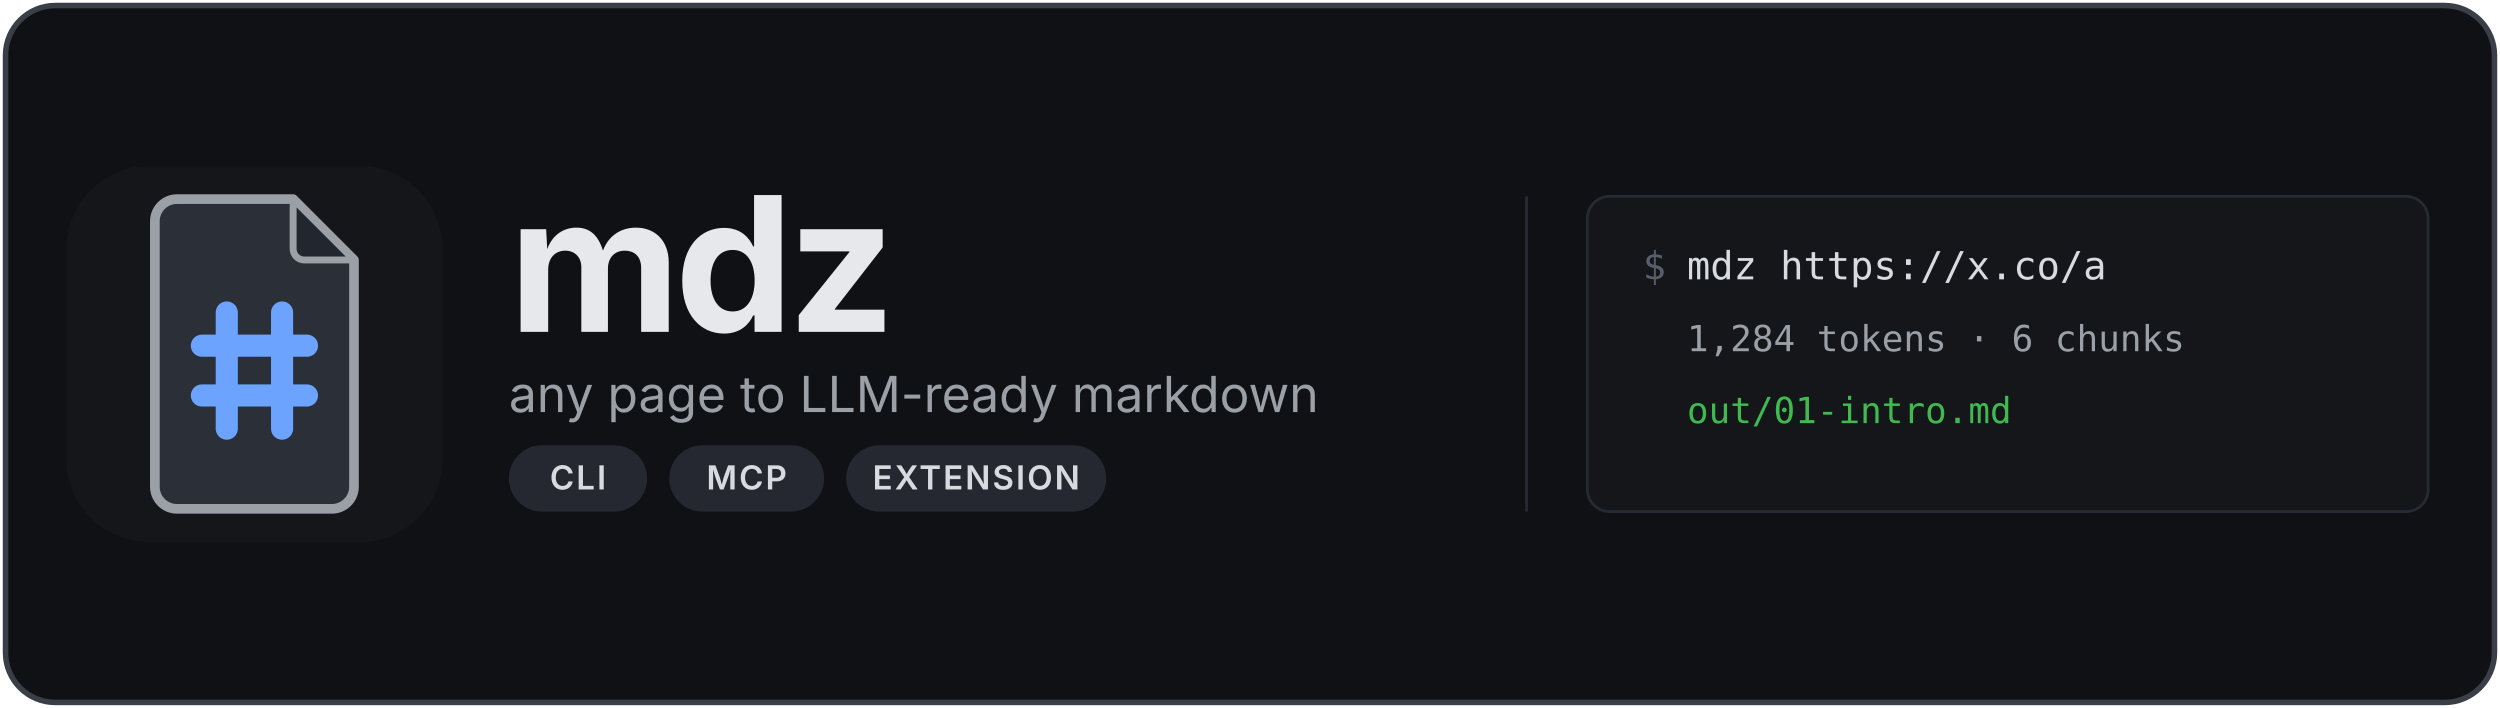
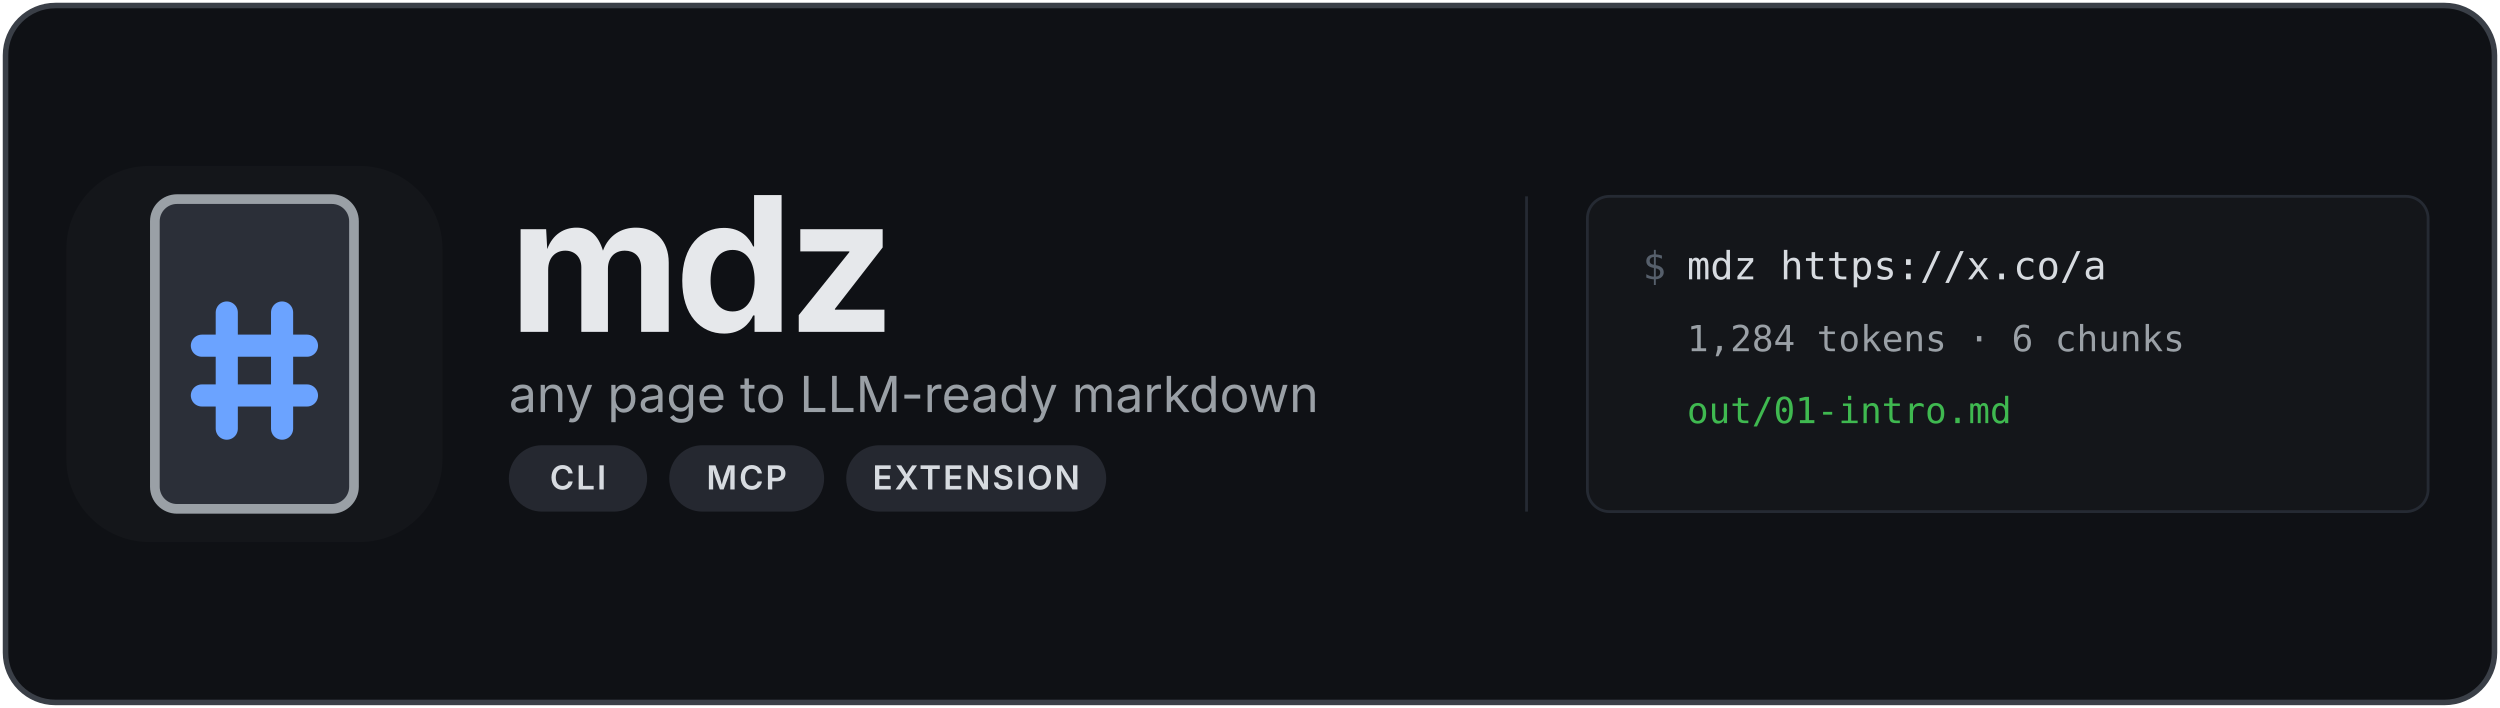
<svg xmlns="http://www.w3.org/2000/svg" viewBox="0 0 904 256" width="904" height="256" fill="none" role="img" aria-label="mdz — any page to LLM-ready markdown">
  <rect x="2" y="2" width="900" height="252" rx="18" fill="#0f1115" stroke="#3a3f47" stroke-width="2" />
  <g transform="translate(24 60)">
    <rect x="0" y="0" width="136" height="136" rx="30" fill="#14161a" />
-     <path d="M 40 12 H 82 L 104 34 V 116 A 8 8 0 0 1 96 124 H 40 A 8 8 0 0 1 32 116 V 20 A 8 8 0 0 1 40 12 Z" fill="#2b2f38" stroke="#9aa0a6" stroke-width="3.5" stroke-linejoin="round" />
-     <path d="M 82 12 V 30 A 4 4 0 0 0 86 34 H 104 Z" fill="#22262e" stroke="#9aa0a6" stroke-width="2.5" stroke-linecap="round" stroke-linejoin="round" />
+     <path d="M 40 12 H 96 A 8 8 0 0 1 104 20 V 116 A 8 8 0 0 1 96 124 H 40 A 8 8 0 0 1 32 116 V 20 A 8 8 0 0 1 40 12 Z" fill="#2b2f38" stroke="#9aa0a6" stroke-width="3.5" stroke-linejoin="round" />
    <g stroke="#6ba3ff" stroke-width="8" stroke-linecap="round" opacity="1">
      <animate attributeName="opacity" values="1;0.6;1" dur="4s" repeatCount="indefinite" />
      <line x1="58" y1="53" x2="58" y2="95" />
      <line x1="78" y1="53" x2="78" y2="95" />
      <line x1="49" y1="65" x2="87" y2="65" />
      <line x1="49" y1="83" x2="87" y2="83" />
    </g>
  </g>
  <text x="184" y="120" font-family="system-ui, -apple-system, BlinkMacSystemFont, Segoe UI, sans-serif" font-size="68" font-weight="700" letter-spacing="-0.03em" fill="#e6e8eb">mdz</text>
  <text x="184" y="149" font-family="system-ui, -apple-system, BlinkMacSystemFont, Segoe UI, sans-serif" font-size="18" font-weight="400" fill="#9aa0a6">any page to LLM-ready markdown</text>
  <g font-family="system-ui, -apple-system, BlinkMacSystemFont, Segoe UI, sans-serif" font-size="12" font-weight="600" letter-spacing="0.06em">
    <g opacity="1">
      <animate attributeName="opacity" values="0;1;1" keyTimes="0;0.08;1" dur="4s" repeatCount="indefinite" />
      <rect x="184" y="161" width="50" height="24" rx="12" fill="#252830" />
      <text x="209" y="177" text-anchor="middle" fill="#d7dbe0">CLI</text>
    </g>
    <g opacity="1">
      <animate attributeName="opacity" values="0;0;1;1" keyTimes="0;0.12;0.2;1" dur="4s" repeatCount="indefinite" />
      <rect x="242" y="161" width="56" height="24" rx="12" fill="#252830" />
      <text x="270" y="177" text-anchor="middle" fill="#d7dbe0">MCP</text>
    </g>
    <g opacity="1">
      <animate attributeName="opacity" values="0;0;1;1" keyTimes="0;0.2;0.28;1" dur="4s" repeatCount="indefinite" />
      <rect x="306" y="161" width="94" height="24" rx="12" fill="#252830" />
      <text x="353" y="177" text-anchor="middle" fill="#d7dbe0">EXTENSION</text>
    </g>
  </g>
  <g font-family="ui-monospace, SFMono-Regular, Menlo, monospace" opacity="1">
    <animate attributeName="opacity" values="0;0;1;1" keyTimes="0;0.3;0.4;1" dur="4s" repeatCount="indefinite" />
    <rect x="574" y="71" width="304" height="114" rx="8" fill="#14161a" stroke="#252a33" stroke-width="1" />
    <text x="594" y="101" font-size="14" fill="#565f6b">$</text>
    <text x="610" y="101" font-size="14" fill="#d7dbe0">mdz https://x.co/a</text>
    <text x="610" y="127" font-size="13" fill="#9aa0a6">1,284 tokens · 6 chunks</text>
    <text x="610" y="153" font-size="13" fill="#3fb950">out/01-intro.md</text>
  </g>
  <line x1="552" y1="71" x2="552" y2="185" stroke="#252a33" stroke-width="1" />
</svg>
